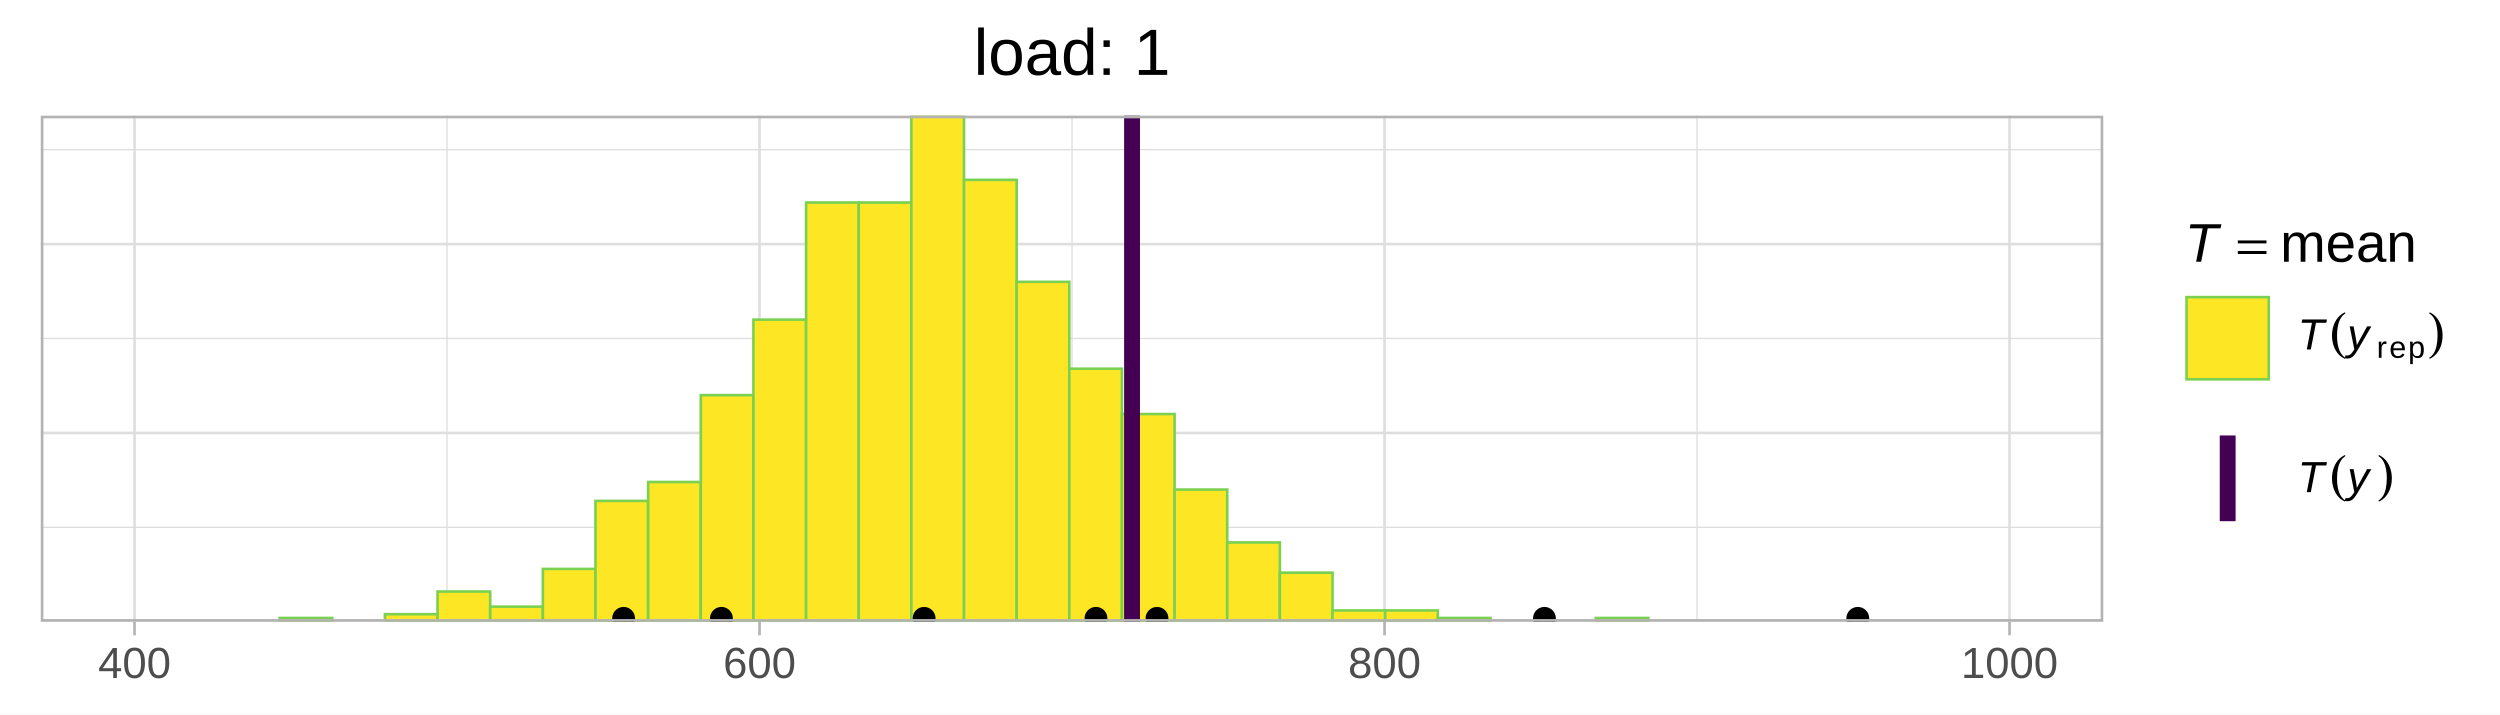
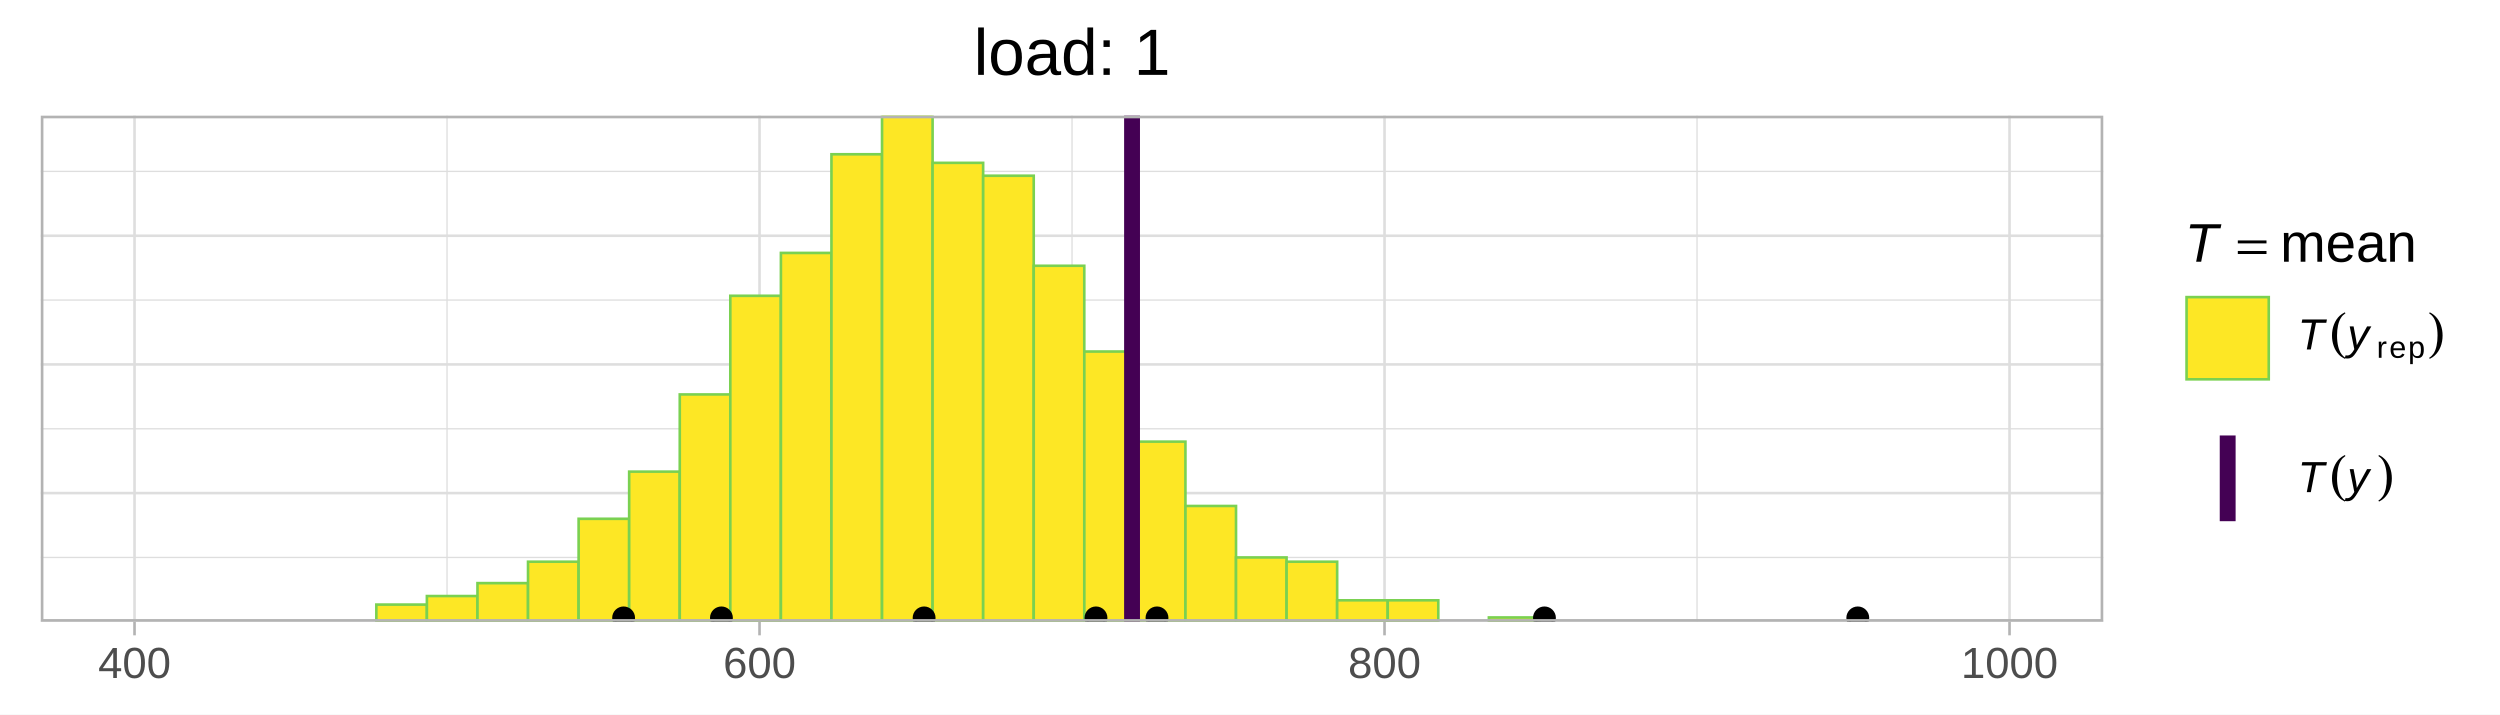
<svg xmlns="http://www.w3.org/2000/svg" class="svglite" width="504.00pt" height="144.00pt" viewBox="0 0 504.00 144.00">
  <defs>
    <style type="text/css">
    .svglite line, .svglite polyline, .svglite polygon, .svglite path, .svglite rect, .svglite circle {
      fill: none;
      stroke: #000000;
      stroke-linecap: round;
      stroke-linejoin: round;
      stroke-miterlimit: 10.00;
    }
    .svglite text {
      white-space: pre;
    }
  </style>
  </defs>
  <rect width="100%" height="100%" style="stroke: none; fill: #FFFFFF;" />
  <defs>
    <clipPath id="cpMC4wMHw1MDQuMDB8MC4wMHwxNDQuMDA=">
      <rect x="0.00" y="0.00" width="504.00" height="144.00" />
    </clipPath>
  </defs>
  <g clip-path="url(#cpMC4wMHw1MDQuMDB8MC4wMHwxNDQuMDA=)">
    <rect x="0" y="0.00" width="504.00" height="144.00" style="stroke-width: 1.07; stroke: #FFFFFF; fill: #FFFFFF;" />
  </g>
  <defs>
    <clipPath id="cpOC4yMnw0MjQuMDJ8MjMuMzJ8MTI1LjM1">
      <rect x="8.22" y="23.32" width="415.80" height="102.02" />
    </clipPath>
  </defs>
  <g clip-path="url(#cpOC4yMnw0MjQuMDJ8MjMuMzJ8MTI1LjM1)">
    <rect x="8.22" y="23.32" width="415.80" height="102.02" style="stroke-width: 1.07; stroke: none; fill: #FFFFFF;" />
-     <polyline points="8.22,106.31 424.02,106.31 " style="stroke-width: 0.27; stroke: #DEDEDE; stroke-linecap: butt;" />
-     <polyline points="8.22,68.24 424.02,68.24 " style="stroke-width: 0.27; stroke: #DEDEDE; stroke-linecap: butt;" />
-     <polyline points="8.22,30.17 424.02,30.17 " style="stroke-width: 0.27; stroke: #DEDEDE; stroke-linecap: butt;" />
+     <polyline points="8.22,112.38 424.02,112.38 " style="stroke-width: 0.27; stroke: #DEDEDE; stroke-linecap: butt;" />
+     <polyline points="8.22,86.44 424.02,86.44 " style="stroke-width: 0.27; stroke: #DEDEDE; stroke-linecap: butt;" />
+     <polyline points="8.22,60.50 424.02,60.50 " style="stroke-width: 0.27; stroke: #DEDEDE; stroke-linecap: butt;" />
+     <polyline points="8.22,34.56 424.02,34.56 " style="stroke-width: 0.27; stroke: #DEDEDE; stroke-linecap: butt;" />
    <polyline points="90.12,125.35 90.12,23.32 " style="stroke-width: 0.27; stroke: #DEDEDE; stroke-linecap: butt;" />
    <polyline points="216.12,125.35 216.12,23.32 " style="stroke-width: 0.27; stroke: #DEDEDE; stroke-linecap: butt;" />
    <polyline points="342.12,125.35 342.12,23.32 " style="stroke-width: 0.27; stroke: #DEDEDE; stroke-linecap: butt;" />
    <polyline points="8.22,125.35 424.02,125.35 " style="stroke-width: 0.53; stroke: #DEDEDE; stroke-linecap: butt;" />
-     <polyline points="8.22,87.28 424.02,87.28 " style="stroke-width: 0.53; stroke: #DEDEDE; stroke-linecap: butt;" />
-     <polyline points="8.22,49.21 424.02,49.21 " style="stroke-width: 0.53; stroke: #DEDEDE; stroke-linecap: butt;" />
+     <polyline points="8.22,99.41 424.02,99.41 " style="stroke-width: 0.53; stroke: #DEDEDE; stroke-linecap: butt;" />
+     <polyline points="8.22,73.47 424.02,73.47 " style="stroke-width: 0.53; stroke: #DEDEDE; stroke-linecap: butt;" />
+     <polyline points="8.22,47.53 424.02,47.53 " style="stroke-width: 0.53; stroke: #DEDEDE; stroke-linecap: butt;" />
    <polyline points="27.12,125.35 27.12,23.32 " style="stroke-width: 0.53; stroke: #DEDEDE; stroke-linecap: butt;" />
    <polyline points="153.12,125.35 153.12,23.32 " style="stroke-width: 0.53; stroke: #DEDEDE; stroke-linecap: butt;" />
    <polyline points="279.12,125.35 279.12,23.32 " style="stroke-width: 0.53; stroke: #DEDEDE; stroke-linecap: butt;" />
    <polyline points="405.12,125.35 405.12,23.32 " style="stroke-width: 0.53; stroke: #DEDEDE; stroke-linecap: butt;" />
-     <rect x="56.37" y="124.58" width="10.61" height="0.76" style="stroke-width: 0.53; stroke: #7AD151; stroke-linecap: butt; stroke-linejoin: miter; fill: #FDE725;" />
-     <rect x="66.99" y="125.35" width="10.61" height="0.00" style="stroke-width: 0.53; stroke: #7AD151; stroke-linecap: butt; stroke-linejoin: miter; fill: #FDE725;" />
-     <rect x="77.60" y="123.82" width="10.61" height="1.52" style="stroke-width: 0.53; stroke: #7AD151; stroke-linecap: butt; stroke-linejoin: miter; fill: #FDE725;" />
-     <rect x="88.21" y="119.25" width="10.61" height="6.09" style="stroke-width: 0.53; stroke: #7AD151; stroke-linecap: butt; stroke-linejoin: miter; fill: #FDE725;" />
-     <rect x="98.83" y="122.30" width="10.61" height="3.05" style="stroke-width: 0.53; stroke: #7AD151; stroke-linecap: butt; stroke-linejoin: miter; fill: #FDE725;" />
-     <rect x="109.44" y="114.69" width="10.61" height="10.66" style="stroke-width: 0.53; stroke: #7AD151; stroke-linecap: butt; stroke-linejoin: miter; fill: #FDE725;" />
-     <rect x="120.05" y="100.98" width="10.61" height="24.36" style="stroke-width: 0.53; stroke: #7AD151; stroke-linecap: butt; stroke-linejoin: miter; fill: #FDE725;" />
-     <rect x="130.67" y="97.17" width="10.61" height="28.17" style="stroke-width: 0.53; stroke: #7AD151; stroke-linecap: butt; stroke-linejoin: miter; fill: #FDE725;" />
-     <rect x="141.28" y="79.66" width="10.61" height="45.68" style="stroke-width: 0.53; stroke: #7AD151; stroke-linecap: butt; stroke-linejoin: miter; fill: #FDE725;" />
-     <rect x="151.89" y="64.44" width="10.61" height="60.91" style="stroke-width: 0.53; stroke: #7AD151; stroke-linecap: butt; stroke-linejoin: miter; fill: #FDE725;" />
-     <rect x="162.51" y="40.83" width="10.61" height="84.51" style="stroke-width: 0.53; stroke: #7AD151; stroke-linecap: butt; stroke-linejoin: miter; fill: #FDE725;" />
-     <rect x="173.12" y="40.83" width="10.61" height="84.51" style="stroke-width: 0.53; stroke: #7AD151; stroke-linecap: butt; stroke-linejoin: miter; fill: #FDE725;" />
-     <rect x="183.73" y="23.32" width="10.61" height="102.02" style="stroke-width: 0.53; stroke: #7AD151; stroke-linecap: butt; stroke-linejoin: miter; fill: #FDE725;" />
-     <rect x="194.35" y="36.26" width="10.61" height="89.08" style="stroke-width: 0.53; stroke: #7AD151; stroke-linecap: butt; stroke-linejoin: miter; fill: #FDE725;" />
-     <rect x="204.96" y="56.82" width="10.61" height="68.52" style="stroke-width: 0.53; stroke: #7AD151; stroke-linecap: butt; stroke-linejoin: miter; fill: #FDE725;" />
-     <rect x="215.57" y="74.33" width="10.61" height="51.01" style="stroke-width: 0.53; stroke: #7AD151; stroke-linecap: butt; stroke-linejoin: miter; fill: #FDE725;" />
-     <rect x="226.19" y="83.47" width="10.61" height="41.88" style="stroke-width: 0.53; stroke: #7AD151; stroke-linecap: butt; stroke-linejoin: miter; fill: #FDE725;" />
-     <rect x="236.80" y="98.70" width="10.61" height="26.65" style="stroke-width: 0.53; stroke: #7AD151; stroke-linecap: butt; stroke-linejoin: miter; fill: #FDE725;" />
-     <rect x="247.41" y="109.36" width="10.61" height="15.99" style="stroke-width: 0.53; stroke: #7AD151; stroke-linecap: butt; stroke-linejoin: miter; fill: #FDE725;" />
-     <rect x="258.03" y="115.45" width="10.61" height="9.90" style="stroke-width: 0.53; stroke: #7AD151; stroke-linecap: butt; stroke-linejoin: miter; fill: #FDE725;" />
-     <rect x="268.64" y="123.06" width="10.61" height="2.28" style="stroke-width: 0.53; stroke: #7AD151; stroke-linecap: butt; stroke-linejoin: miter; fill: #FDE725;" />
-     <rect x="279.25" y="123.06" width="10.61" height="2.28" style="stroke-width: 0.53; stroke: #7AD151; stroke-linecap: butt; stroke-linejoin: miter; fill: #FDE725;" />
-     <rect x="289.87" y="124.58" width="10.61" height="0.76" style="stroke-width: 0.53; stroke: #7AD151; stroke-linecap: butt; stroke-linejoin: miter; fill: #FDE725;" />
-     <rect x="300.48" y="125.35" width="10.61" height="0.00" style="stroke-width: 0.53; stroke: #7AD151; stroke-linecap: butt; stroke-linejoin: miter; fill: #FDE725;" />
-     <rect x="311.09" y="125.35" width="10.61" height="0.00" style="stroke-width: 0.53; stroke: #7AD151; stroke-linecap: butt; stroke-linejoin: miter; fill: #FDE725;" />
-     <rect x="321.71" y="124.58" width="10.61" height="0.76" style="stroke-width: 0.53; stroke: #7AD151; stroke-linecap: butt; stroke-linejoin: miter; fill: #FDE725;" />
-     <rect x="332.32" y="125.35" width="10.61" height="0.00" style="stroke-width: 0.53; stroke: #7AD151; stroke-linecap: butt; stroke-linejoin: miter; fill: #FDE725;" />
-     <rect x="342.93" y="125.35" width="10.61" height="0.00" style="stroke-width: 0.53; stroke: #7AD151; stroke-linecap: butt; stroke-linejoin: miter; fill: #FDE725;" />
-     <rect x="353.55" y="125.35" width="10.61" height="0.00" style="stroke-width: 0.53; stroke: #7AD151; stroke-linecap: butt; stroke-linejoin: miter; fill: #FDE725;" />
-     <rect x="364.16" y="125.35" width="10.61" height="0.00" style="stroke-width: 0.53; stroke: #7AD151; stroke-linecap: butt; stroke-linejoin: miter; fill: #FDE725;" />
+     <rect x="75.87" y="121.89" width="10.19" height="3.46" style="stroke-width: 0.53; stroke: #7AD151; stroke-linecap: butt; stroke-linejoin: miter; fill: #FDE725;" />
+     <rect x="86.06" y="120.16" width="10.19" height="5.19" style="stroke-width: 0.53; stroke: #7AD151; stroke-linecap: butt; stroke-linejoin: miter; fill: #FDE725;" />
+     <rect x="96.26" y="117.56" width="10.19" height="7.78" style="stroke-width: 0.53; stroke: #7AD151; stroke-linecap: butt; stroke-linejoin: miter; fill: #FDE725;" />
+     <rect x="106.45" y="113.24" width="10.19" height="12.10" style="stroke-width: 0.53; stroke: #7AD151; stroke-linecap: butt; stroke-linejoin: miter; fill: #FDE725;" />
+     <rect x="116.65" y="104.59" width="10.19" height="20.75" style="stroke-width: 0.53; stroke: #7AD151; stroke-linecap: butt; stroke-linejoin: miter; fill: #FDE725;" />
+     <rect x="126.84" y="95.08" width="10.19" height="30.26" style="stroke-width: 0.53; stroke: #7AD151; stroke-linecap: butt; stroke-linejoin: miter; fill: #FDE725;" />
+     <rect x="137.04" y="79.52" width="10.19" height="45.82" style="stroke-width: 0.53; stroke: #7AD151; stroke-linecap: butt; stroke-linejoin: miter; fill: #FDE725;" />
+     <rect x="147.23" y="59.63" width="10.19" height="65.71" style="stroke-width: 0.53; stroke: #7AD151; stroke-linecap: butt; stroke-linejoin: miter; fill: #FDE725;" />
+     <rect x="157.43" y="50.99" width="10.19" height="74.36" style="stroke-width: 0.53; stroke: #7AD151; stroke-linecap: butt; stroke-linejoin: miter; fill: #FDE725;" />
+     <rect x="167.62" y="31.10" width="10.19" height="94.24" style="stroke-width: 0.53; stroke: #7AD151; stroke-linecap: butt; stroke-linejoin: miter; fill: #FDE725;" />
+     <rect x="177.82" y="23.32" width="10.19" height="102.02" style="stroke-width: 0.53; stroke: #7AD151; stroke-linecap: butt; stroke-linejoin: miter; fill: #FDE725;" />
+     <rect x="188.01" y="32.83" width="10.19" height="92.51" style="stroke-width: 0.53; stroke: #7AD151; stroke-linecap: butt; stroke-linejoin: miter; fill: #FDE725;" />
+     <rect x="198.21" y="35.43" width="10.19" height="89.92" style="stroke-width: 0.53; stroke: #7AD151; stroke-linecap: butt; stroke-linejoin: miter; fill: #FDE725;" />
+     <rect x="208.40" y="53.58" width="10.19" height="71.76" style="stroke-width: 0.53; stroke: #7AD151; stroke-linecap: butt; stroke-linejoin: miter; fill: #FDE725;" />
+     <rect x="218.60" y="70.87" width="10.19" height="54.47" style="stroke-width: 0.53; stroke: #7AD151; stroke-linecap: butt; stroke-linejoin: miter; fill: #FDE725;" />
+     <rect x="228.79" y="89.03" width="10.19" height="36.31" style="stroke-width: 0.53; stroke: #7AD151; stroke-linecap: butt; stroke-linejoin: miter; fill: #FDE725;" />
+     <rect x="238.99" y="102.00" width="10.19" height="23.34" style="stroke-width: 0.53; stroke: #7AD151; stroke-linecap: butt; stroke-linejoin: miter; fill: #FDE725;" />
+     <rect x="249.18" y="112.38" width="10.19" height="12.97" style="stroke-width: 0.53; stroke: #7AD151; stroke-linecap: butt; stroke-linejoin: miter; fill: #FDE725;" />
+     <rect x="259.38" y="113.24" width="10.19" height="12.10" style="stroke-width: 0.53; stroke: #7AD151; stroke-linecap: butt; stroke-linejoin: miter; fill: #FDE725;" />
+     <rect x="269.57" y="121.02" width="10.19" height="4.32" style="stroke-width: 0.53; stroke: #7AD151; stroke-linecap: butt; stroke-linejoin: miter; fill: #FDE725;" />
+     <rect x="279.77" y="121.02" width="10.19" height="4.32" style="stroke-width: 0.53; stroke: #7AD151; stroke-linecap: butt; stroke-linejoin: miter; fill: #FDE725;" />
+     <rect x="289.96" y="125.35" width="10.19" height="0.00" style="stroke-width: 0.53; stroke: #7AD151; stroke-linecap: butt; stroke-linejoin: miter; fill: #FDE725;" />
+     <rect x="300.16" y="124.48" width="10.19" height="0.86" style="stroke-width: 0.53; stroke: #7AD151; stroke-linecap: butt; stroke-linejoin: miter; fill: #FDE725;" />
+     <rect x="310.35" y="125.35" width="10.19" height="0.00" style="stroke-width: 0.53; stroke: #7AD151; stroke-linecap: butt; stroke-linejoin: miter; fill: #FDE725;" />
+     <rect x="320.55" y="125.35" width="10.19" height="0.00" style="stroke-width: 0.53; stroke: #7AD151; stroke-linecap: butt; stroke-linejoin: miter; fill: #FDE725;" />
+     <rect x="330.74" y="125.35" width="10.19" height="0.00" style="stroke-width: 0.53; stroke: #7AD151; stroke-linecap: butt; stroke-linejoin: miter; fill: #FDE725;" />
+     <rect x="340.94" y="125.35" width="10.19" height="0.00" style="stroke-width: 0.53; stroke: #7AD151; stroke-linecap: butt; stroke-linejoin: miter; fill: #FDE725;" />
+     <rect x="351.13" y="125.35" width="10.19" height="0.00" style="stroke-width: 0.53; stroke: #7AD151; stroke-linecap: butt; stroke-linejoin: miter; fill: #FDE725;" />
+     <rect x="361.33" y="125.35" width="10.19" height="0.00" style="stroke-width: 0.53; stroke: #7AD151; stroke-linecap: butt; stroke-linejoin: miter; fill: #FDE725;" />
+     <rect x="371.52" y="125.35" width="10.19" height="0.00" style="stroke-width: 0.53; stroke: #7AD151; stroke-linecap: butt; stroke-linejoin: miter; fill: #FDE725;" />
    <line x1="228.22" y1="125.35" x2="228.22" y2="23.32" style="stroke-width: 3.20; stroke: #440154; stroke-linecap: butt;" />
-     <circle cx="374.53" cy="124.66" r="1.95" style="stroke-width: 0.71; fill: #000000;" />
-     <circle cx="311.36" cy="124.66" r="1.95" style="stroke-width: 0.71; fill: #000000;" />
-     <circle cx="145.44" cy="124.66" r="1.95" style="stroke-width: 0.71; fill: #000000;" />
-     <circle cx="220.95" cy="124.66" r="1.95" style="stroke-width: 0.71; fill: #000000;" />
-     <circle cx="186.30" cy="124.66" r="1.95" style="stroke-width: 0.71; fill: #000000;" />
-     <circle cx="233.25" cy="124.66" r="1.95" style="stroke-width: 0.71; fill: #000000;" />
-     <circle cx="125.72" cy="124.66" r="1.95" style="stroke-width: 0.71; fill: #000000;" />
+     <circle cx="374.53" cy="124.57" r="1.95" style="stroke-width: 0.71; fill: #000000;" />
+     <circle cx="311.36" cy="124.57" r="1.95" style="stroke-width: 0.71; fill: #000000;" />
+     <circle cx="145.44" cy="124.57" r="1.95" style="stroke-width: 0.71; fill: #000000;" />
+     <circle cx="220.95" cy="124.57" r="1.95" style="stroke-width: 0.71; fill: #000000;" />
+     <circle cx="186.30" cy="124.57" r="1.95" style="stroke-width: 0.71; fill: #000000;" />
+     <circle cx="233.25" cy="124.57" r="1.95" style="stroke-width: 0.71; fill: #000000;" />
+     <circle cx="125.72" cy="124.57" r="1.95" style="stroke-width: 0.71; fill: #000000;" />
    <rect x="8.22" y="23.32" width="415.80" height="102.02" style="stroke-width: 1.07; stroke: #B3B3B3;" />
  </g>
  <g clip-path="url(#cpMC4wMHw1MDQuMDB8MC4wMHwxNDQuMDA=)">
    <polyline points="27.12,128.08 27.12,125.35 " style="stroke-width: 0.53; stroke: #B3B3B3; stroke-linecap: butt;" />
    <polyline points="153.12,128.08 153.12,125.35 " style="stroke-width: 0.53; stroke: #B3B3B3; stroke-linecap: butt;" />
    <polyline points="279.12,128.08 279.12,125.35 " style="stroke-width: 0.53; stroke: #B3B3B3; stroke-linecap: butt;" />
    <polyline points="405.12,128.08 405.12,125.35 " style="stroke-width: 0.53; stroke: #B3B3B3; stroke-linecap: butt;" />
    <text x="27.12" y="136.69" text-anchor="middle" style="font-size: 8.80px;fill: #4D4D4D; font-family: &quot;Arimo&quot;;" textLength="16.78px" lengthAdjust="spacingAndGlyphs">400</text>
    <text x="153.12" y="136.69" text-anchor="middle" style="font-size: 8.80px;fill: #4D4D4D; font-family: &quot;Arimo&quot;;" textLength="16.78px" lengthAdjust="spacingAndGlyphs">600</text>
    <text x="279.12" y="136.69" text-anchor="middle" style="font-size: 8.80px;fill: #4D4D4D; font-family: &quot;Arimo&quot;;" textLength="16.78px" lengthAdjust="spacingAndGlyphs">800</text>
    <text x="405.12" y="136.69" text-anchor="middle" style="font-size: 8.80px;fill: #4D4D4D; font-family: &quot;Arimo&quot;;" textLength="22.38px" lengthAdjust="spacingAndGlyphs">1000</text>
    <rect x="434.98" y="38.12" width="63.54" height="44.19" style="stroke-width: 1.07; stroke: none; fill: #FFFFFF;" />
    <text x="440.46" y="52.77" style="font-size: 11.00px; font-style: italic; font-family: &quot;Arimo&quot;;" textLength="6.72px" lengthAdjust="spacingAndGlyphs">T</text>
    <text x="451.02" y="52.77" style="font-size: 11.00px; font-family: &quot;Standard Symbols PS&quot;;" textLength="6.04px" lengthAdjust="spacingAndGlyphs">=</text>
    <text x="459.69" y="52.77" style="font-size: 11.00px; font-family: &quot;Arimo&quot;;" textLength="31.19px" lengthAdjust="spacingAndGlyphs">mean</text>
    <rect x="440.46" y="59.55" width="17.28" height="17.28" style="stroke-width: 1.07; stroke: none; fill: #FFFFFF;" />
    <rect x="440.81" y="59.90" width="16.57" height="16.57" style="stroke-width: 0.53; stroke: #7AD151; stroke-linecap: butt; stroke-linejoin: miter; fill: #FDE725;" />
    <text x="463.22" y="70.45" style="font-size: 8.80px; font-style: italic; font-family: &quot;Arimo&quot;;" textLength="5.37px" lengthAdjust="spacingAndGlyphs">T</text>
    <text x="469.55" y="70.45" style="font-size: 11.00px; font-family: &quot;Standard Symbols PS&quot;;" textLength="3.66px" lengthAdjust="spacingAndGlyphs">(</text>
    <text x="473.22" y="70.45" style="font-size: 8.80px; font-style: italic; font-family: &quot;Arimo&quot;;" textLength="5.21px" lengthAdjust="spacingAndGlyphs">y</text>
    <text x="479.15" y="72.13" style="font-size: 6.16px; font-family: &quot;Arimo&quot;;" textLength="2.53px" lengthAdjust="spacingAndGlyphs">r</text>
    <text x="481.68" y="72.13" style="font-size: 6.16px; font-family: &quot;Arimo&quot;;" textLength="3.79px" lengthAdjust="spacingAndGlyphs">e</text>
    <text x="485.47" y="72.13" style="font-size: 6.16px; font-family: &quot;Arimo&quot;;" textLength="3.91px" lengthAdjust="spacingAndGlyphs">p</text>
    <text x="489.38" y="70.45" style="font-size: 11.00px; font-family: &quot;Standard Symbols PS&quot;;" textLength="3.66px" lengthAdjust="spacingAndGlyphs">)</text>
    <rect x="434.98" y="82.31" width="53.31" height="28.24" style="stroke-width: 1.07; stroke: none; fill: #FFFFFF;" />
    <rect x="440.46" y="87.79" width="17.28" height="17.28" style="stroke-width: 1.07; stroke: none; fill: #FFFFFF;" />
    <line x1="449.10" y1="105.07" x2="449.10" y2="87.79" style="stroke-width: 3.20; stroke: #440154; stroke-linecap: butt;" />
    <text x="463.22" y="99.22" style="font-size: 8.80px; font-style: italic; font-family: &quot;Arimo&quot;;" textLength="5.37px" lengthAdjust="spacingAndGlyphs">T</text>
    <text x="469.55" y="99.22" style="font-size: 11.00px; font-family: &quot;Standard Symbols PS&quot;;" textLength="3.66px" lengthAdjust="spacingAndGlyphs">(</text>
    <text x="473.22" y="99.22" style="font-size: 8.80px; font-style: italic; font-family: &quot;Arimo&quot;;" textLength="5.21px" lengthAdjust="spacingAndGlyphs">y</text>
    <text x="479.15" y="99.22" style="font-size: 11.00px; font-family: &quot;Standard Symbols PS&quot;;" textLength="3.66px" lengthAdjust="spacingAndGlyphs">)</text>
    <text x="216.12" y="15.10" text-anchor="middle" style="font-size: 13.20px; font-family: &quot;Arimo&quot;;" textLength="49.41px" lengthAdjust="spacingAndGlyphs">load:  1</text>
  </g>
</svg>
